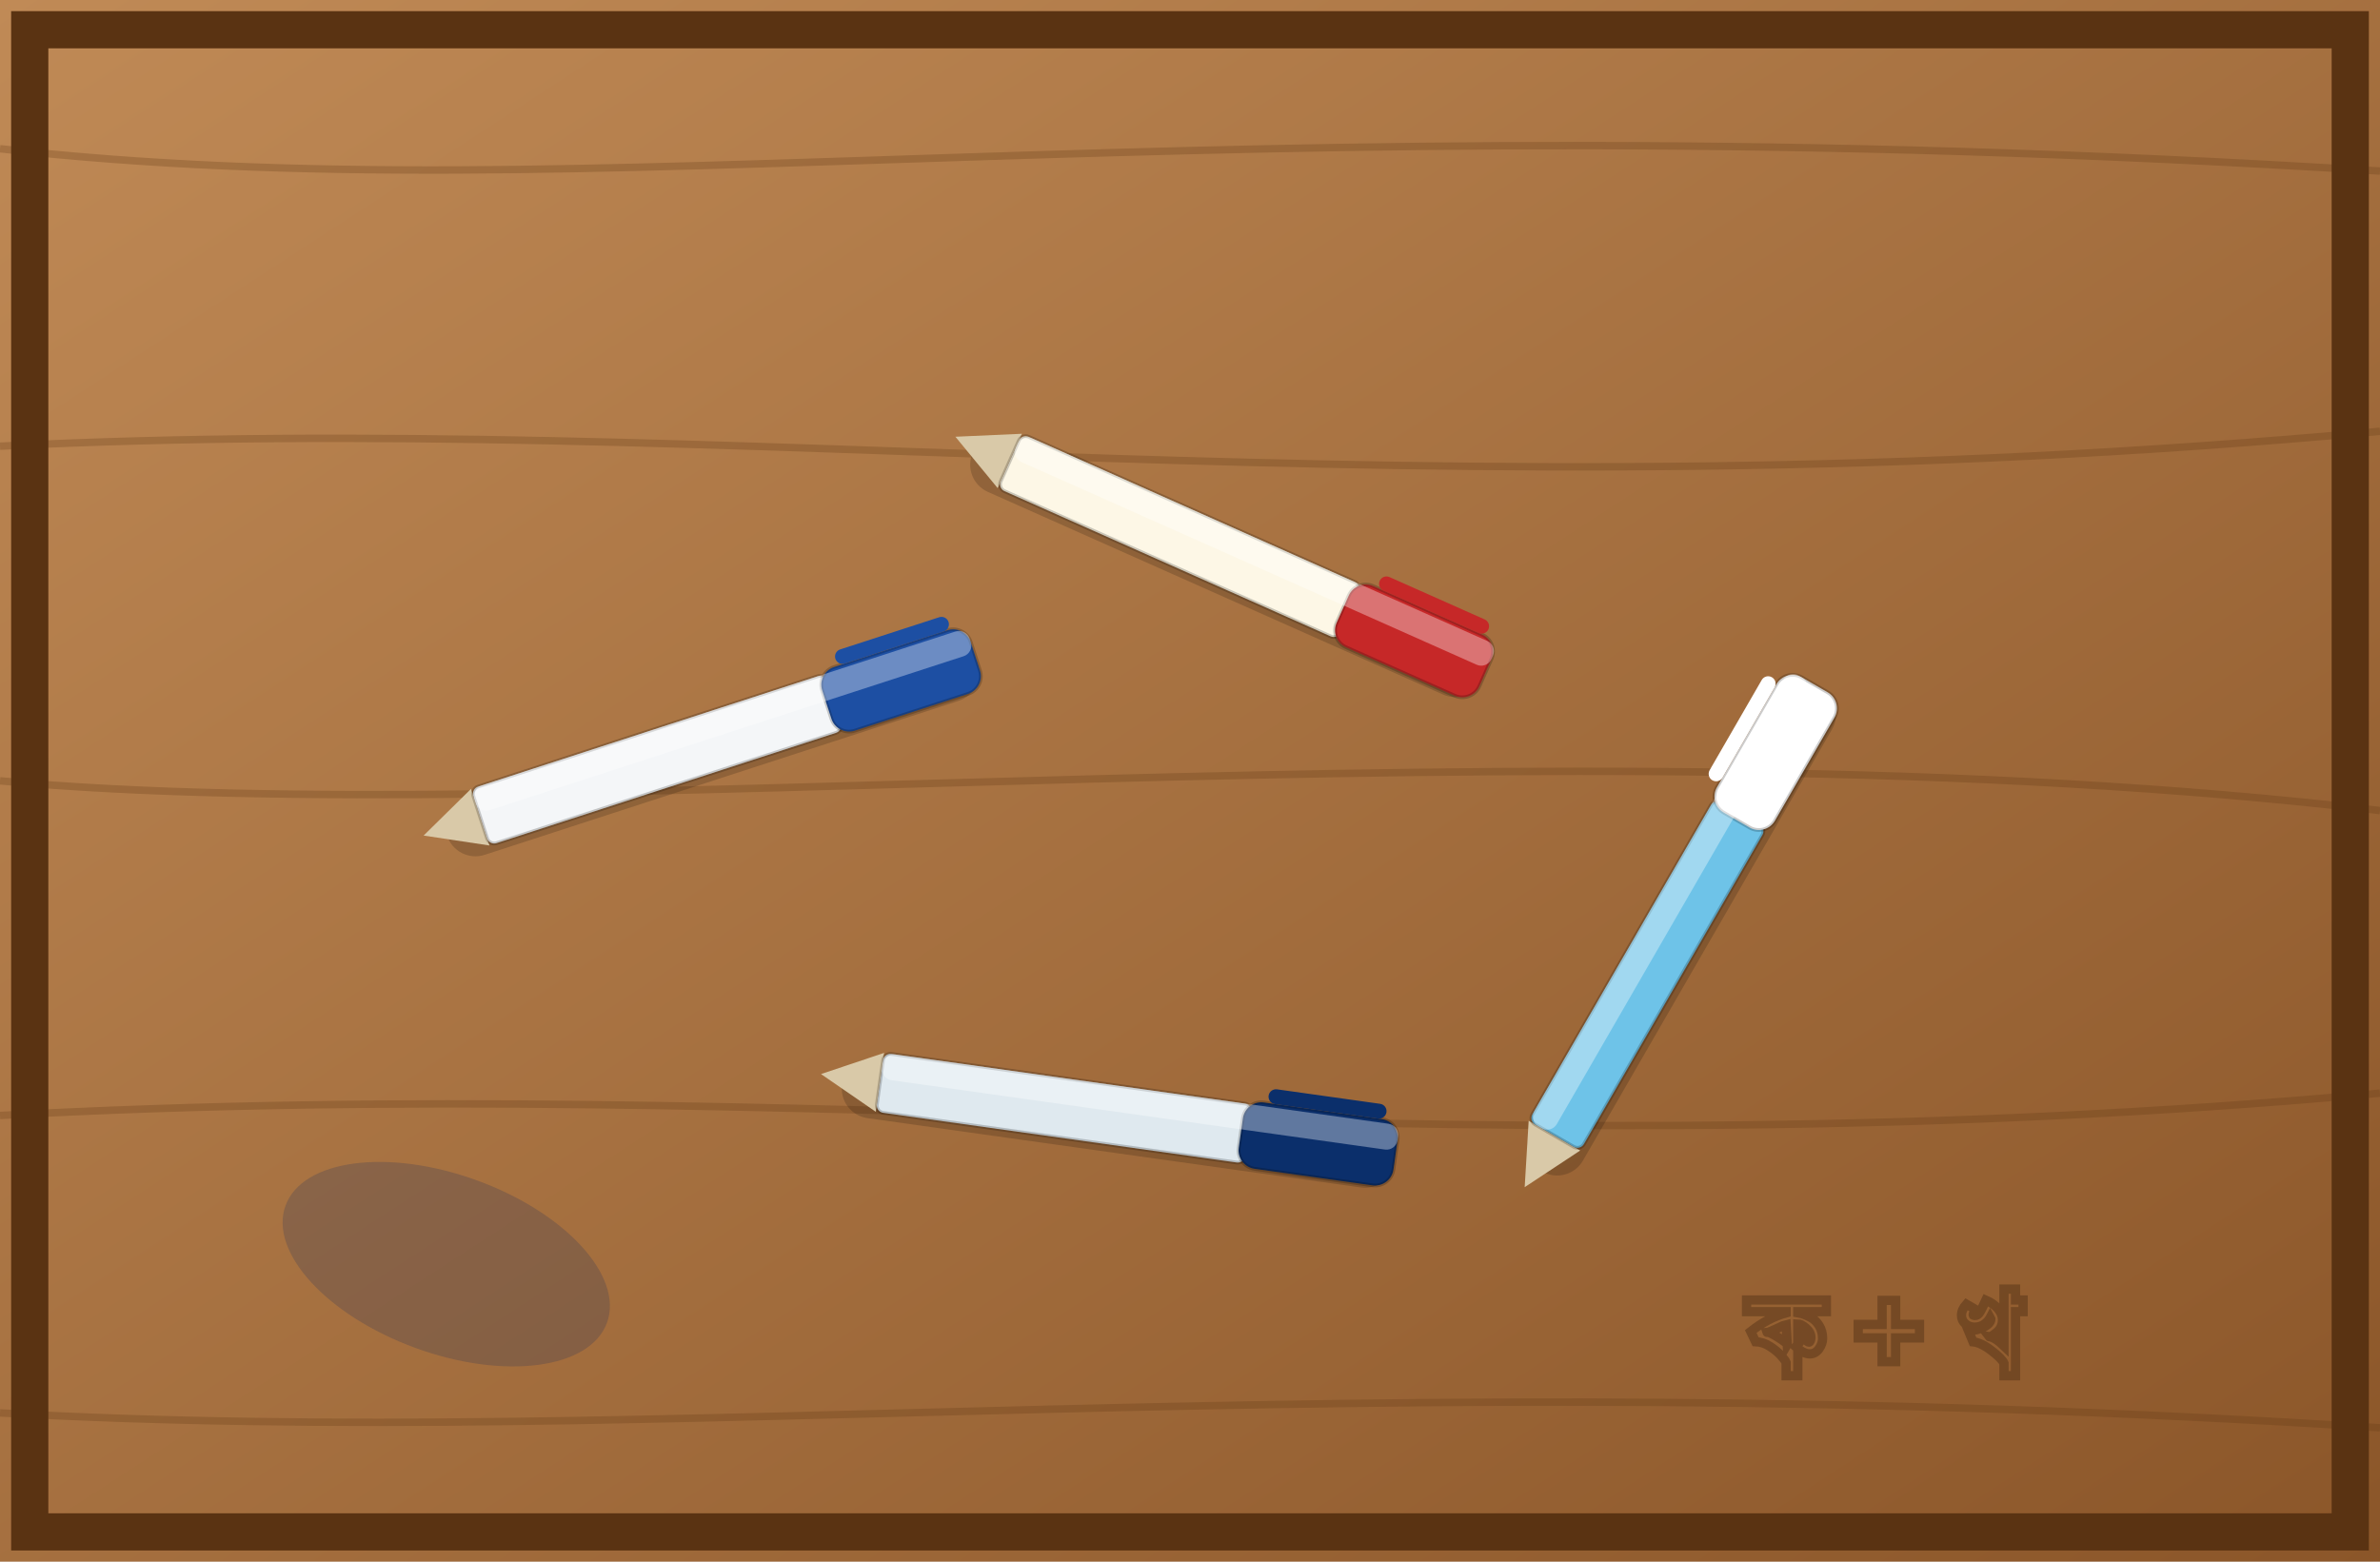
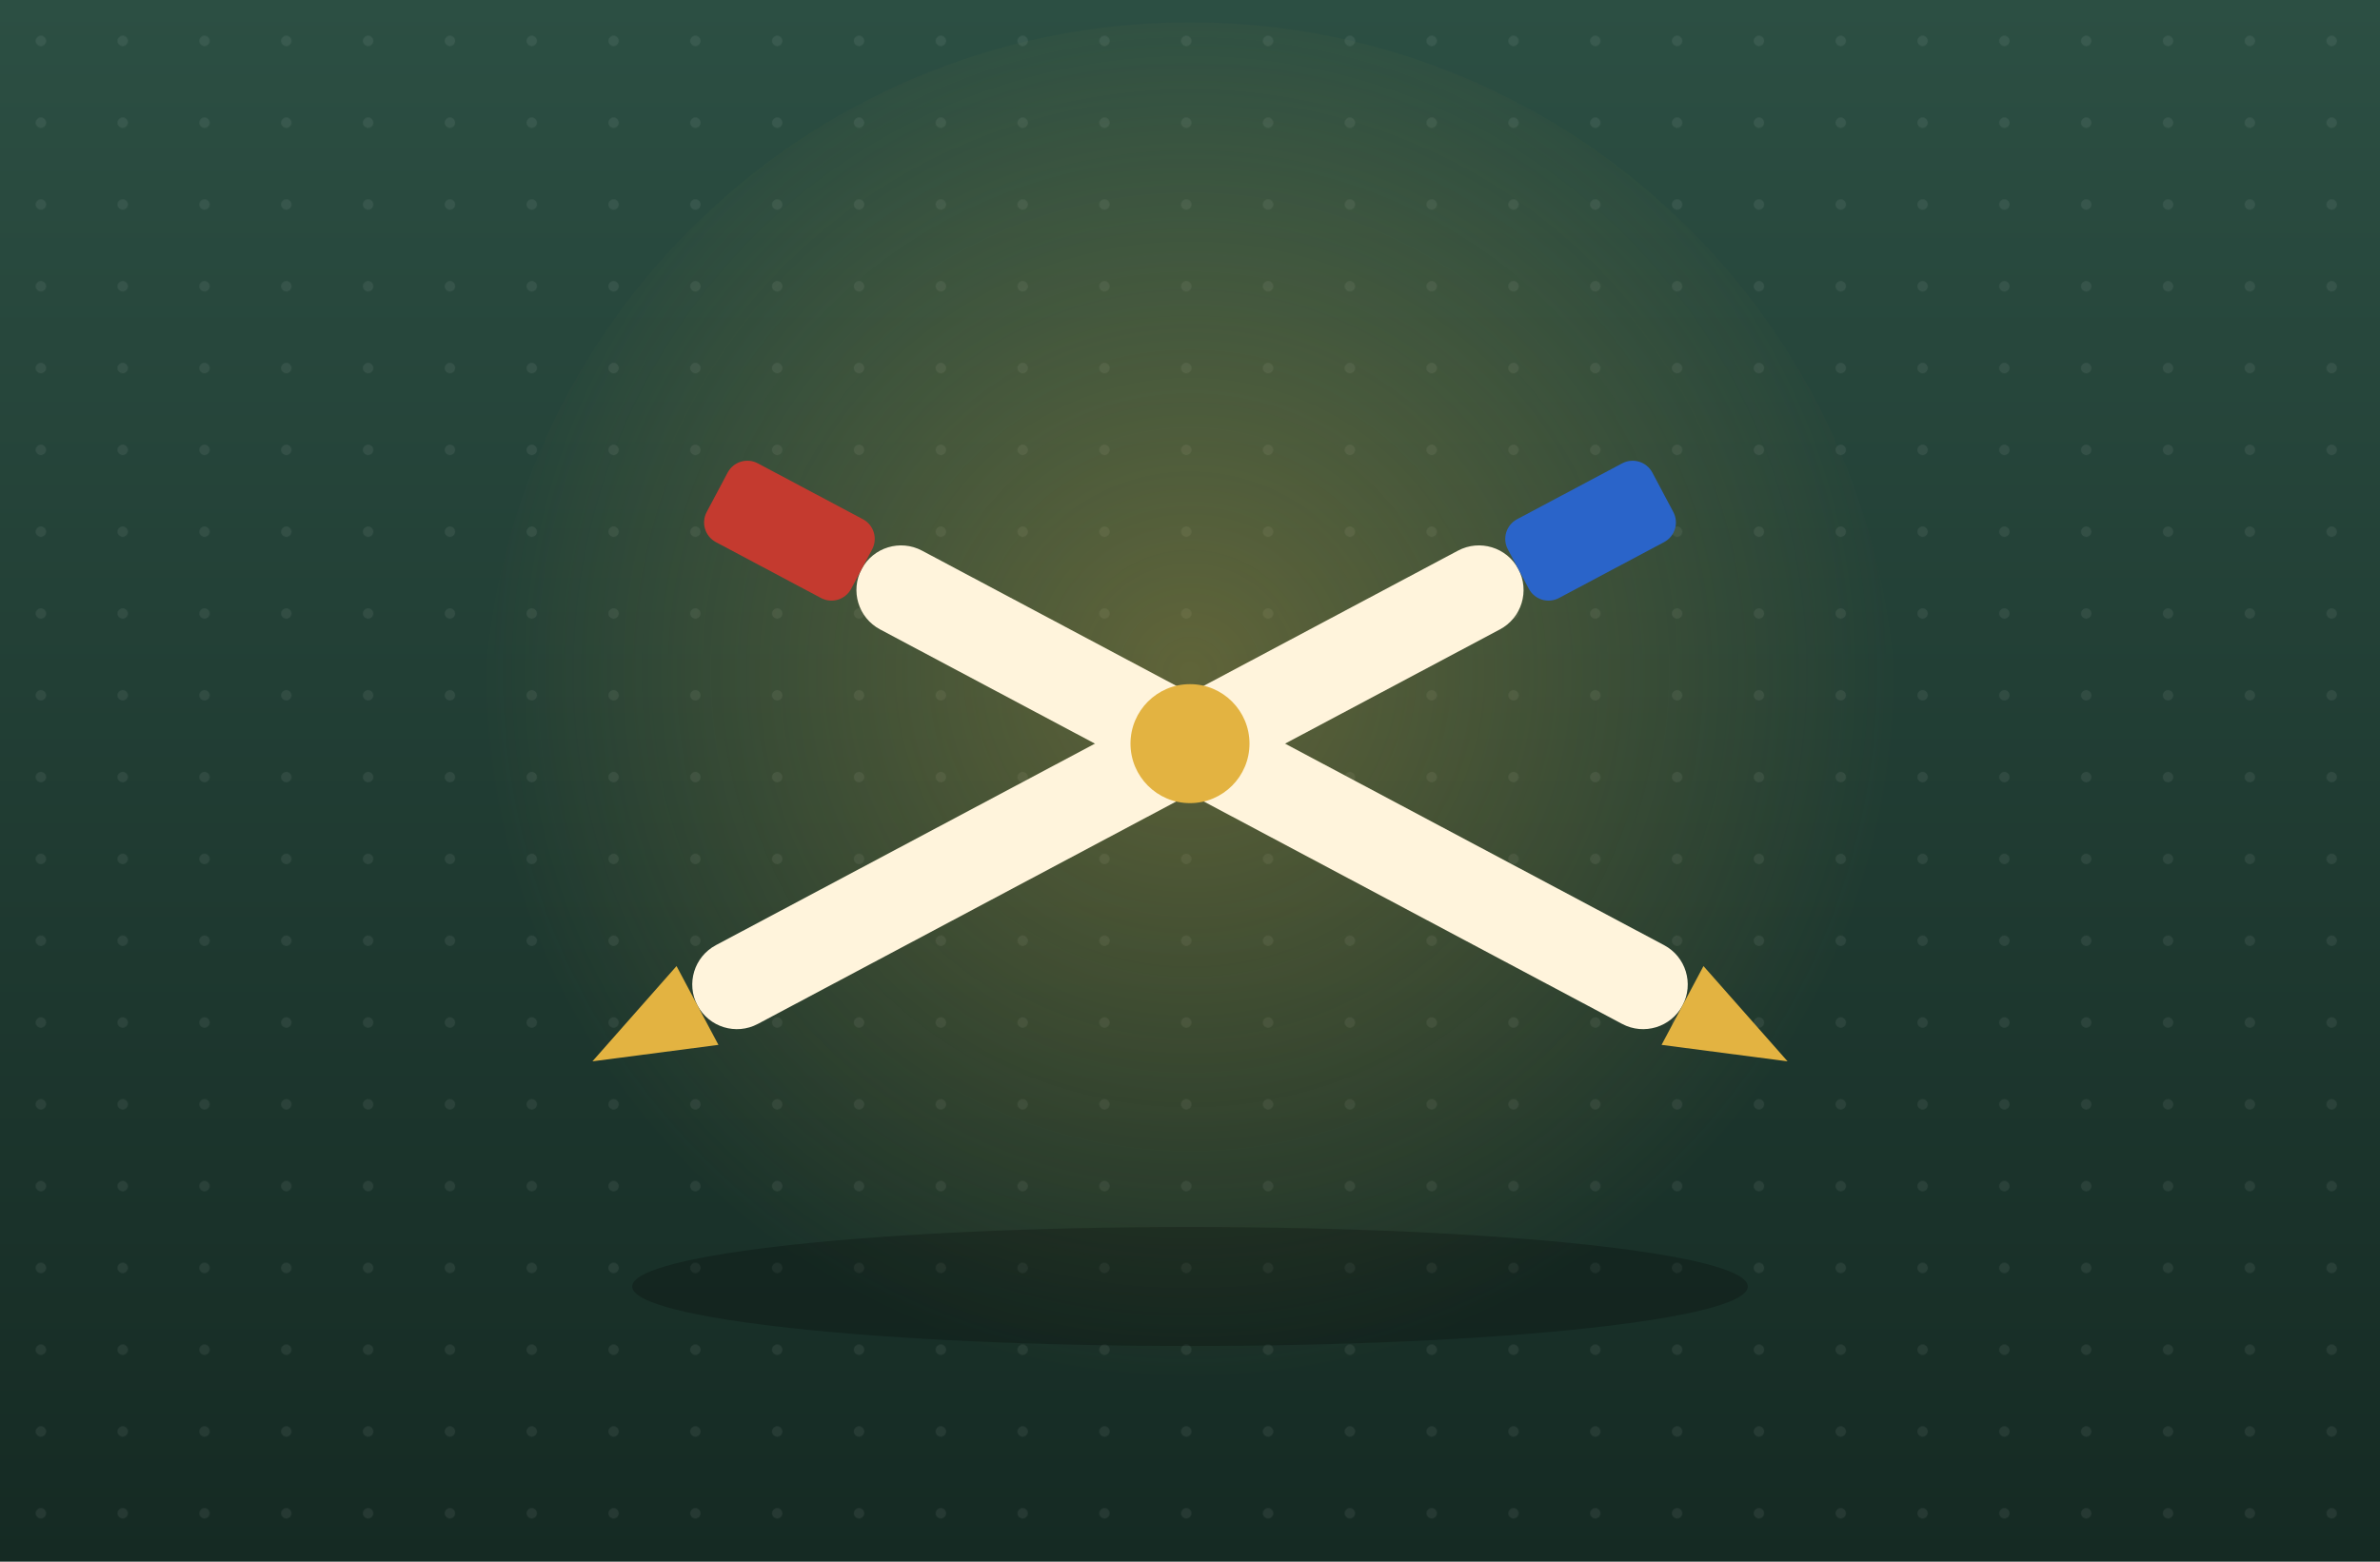
<svg xmlns="http://www.w3.org/2000/svg" viewBox="0 0 640 420">
  <defs>
-     <linearGradient id="w" x1="0" y1="0" x2="1" y2="1">
-       <stop offset="0" stop-color="#c08a56" />
-       <stop offset="1" stop-color="#8b5629" />
+     <linearGradient id="b" x1="0" y1="0" x2="0" y2="1">
+       <stop offset="0" stop-color="#2c4f43" />
+       <stop offset="1" stop-color="#152a23" />
    </linearGradient>
+     <radialGradient id="h" cx=".5" cy=".46" r=".5">
+       <stop offset="0" stop-color="#e3b341" stop-opacity=".32" />
+       <stop offset="1" stop-color="#e3b341" stop-opacity="0" />
+     </radialGradient>
+     <pattern id="p" width="22" height="22" patternUnits="userSpaceOnUse">
+       <circle cx="11" cy="11" r="1.4" fill="#fff" fill-opacity=".07" />
+     </pattern>
  </defs>
-   <rect width="640" height="420" fill="url(#w)" />
-   <g stroke="#5f3613" stroke-opacity=".25" fill="none" stroke-width="2">
-     <path d="M0 40c160 18 320-14 640 6M0 120c200-10 380 20 640-4M0 210c150 14 420-18 640 8M0 300c220-12 400 16 640-6M0 380c180 10 360-14 640 4" />
-   </g>
-   <ellipse cx="120" cy="340" rx="46" ry="24" fill="#1b2c5a" opacity=".22" transform="rotate(20 120 340)" />
-   <text x="470" y="370" font-family="sans-serif" font-size="34" font-weight="700" fill="none" stroke="#3b210c" stroke-opacity=".35" stroke-width="2.5">ক + খ</text>
-   <rect x="8" y="8" width="624" height="404" fill="none" stroke="#5a3312" stroke-width="10" />
-   <g transform="translate(190 200) rotate(-18)">
-     <rect x="-74" y="-6" width="150" height="16" rx="8" fill="#0000002a" />
-     <path d="M-80 0l16-8v16z" fill="#d9c9a8" />
-     <rect x="-64" y="-8" width="100" height="16" rx="2" fill="#f4f6f8" stroke="#00000033" />
-     <rect x="34" y="-9" width="42" height="18" rx="5" fill="#1d4fa3" stroke="#00000033" />
-     <rect x="40" y="-13" width="32" height="4" rx="2" fill="#1d4fa3" />
-     <rect x="-64" y="-8" width="140" height="7" rx="3" fill="#fff" opacity=".35" />
-   </g>
-   <g transform="translate(330 150) rotate(24)">
-     <rect x="-74" y="-6" width="150" height="16" rx="8" fill="#0000002a" />
-     <path d="M-80 0l16-8v16z" fill="#d9c9a8" />
-     <rect x="-64" y="-8" width="100" height="16" rx="2" fill="#fdf7e6" stroke="#00000033" />
-     <rect x="34" y="-9" width="42" height="18" rx="5" fill="#c62828" stroke="#00000033" />
-     <rect x="40" y="-13" width="32" height="4" rx="2" fill="#c62828" />
-     <rect x="-64" y="-8" width="140" height="7" rx="3" fill="#fff" opacity=".35" />
-   </g>
-   <g transform="translate(450 250) rotate(-60)">
-     <rect x="-74" y="-6" width="150" height="16" rx="8" fill="#0000002a" />
-     <path d="M-80 0l16-8v16z" fill="#d9c9a8" />
-     <rect x="-64" y="-8" width="100" height="16" rx="2" fill="#6ec3e8" stroke="#00000033" />
-     <rect x="34" y="-9" width="42" height="18" rx="5" fill="#ffffff" stroke="#00000033" />
-     <rect x="40" y="-13" width="32" height="4" rx="2" fill="#ffffff" />
-     <rect x="-64" y="-8" width="140" height="7" rx="3" fill="#fff" opacity=".35" />
-   </g>
-   <g transform="translate(300 300) rotate(8)">
-     <rect x="-74" y="-6" width="150" height="16" rx="8" fill="#0000002a" />
-     <path d="M-80 0l16-8v16z" fill="#d9c9a8" />
-     <rect x="-64" y="-8" width="100" height="16" rx="2" fill="#dfe9ef" stroke="#00000033" />
-     <rect x="34" y="-9" width="42" height="18" rx="5" fill="#0b2f6b" stroke="#00000033" />
-     <rect x="40" y="-13" width="32" height="4" rx="2" fill="#0b2f6b" />
-     <rect x="-64" y="-8" width="140" height="7" rx="3" fill="#fff" opacity=".35" />
+   <rect width="640" height="420" fill="url(#b)" />
+   <rect width="640" height="420" fill="url(#p)" />
+   <circle cx="320" cy="196" r="190" fill="url(#h)" />
+   <ellipse cx="320" cy="346" rx="150" ry="16" fill="#000" fill-opacity=".22" />
+   <g transform="translate(320 200)">
+     <g transform="rotate(-28)">
+       <rect x="-150" y="-12" width="250" height="24" rx="12" fill="#fff4dc" />
+       <rect x="100" y="-12" width="44" height="24" rx="6" fill="#2a64c9" />
+       <path d="M-150 -12-182 0-150 12Z" fill="#e3b341" />
+     </g>
+     <g transform="rotate(28)">
+       <rect x="-100" y="-12" width="250" height="24" rx="12" fill="#fff4dc" />
+       <rect x="-144" y="-12" width="44" height="24" rx="6" fill="#c43a2f" />
+       <path d="M150 -12 182 0 150 12Z" fill="#e3b341" />
+     </g>
+     <circle cx="0" cy="0" r="16" fill="#e3b341" />
  </g>
</svg>
